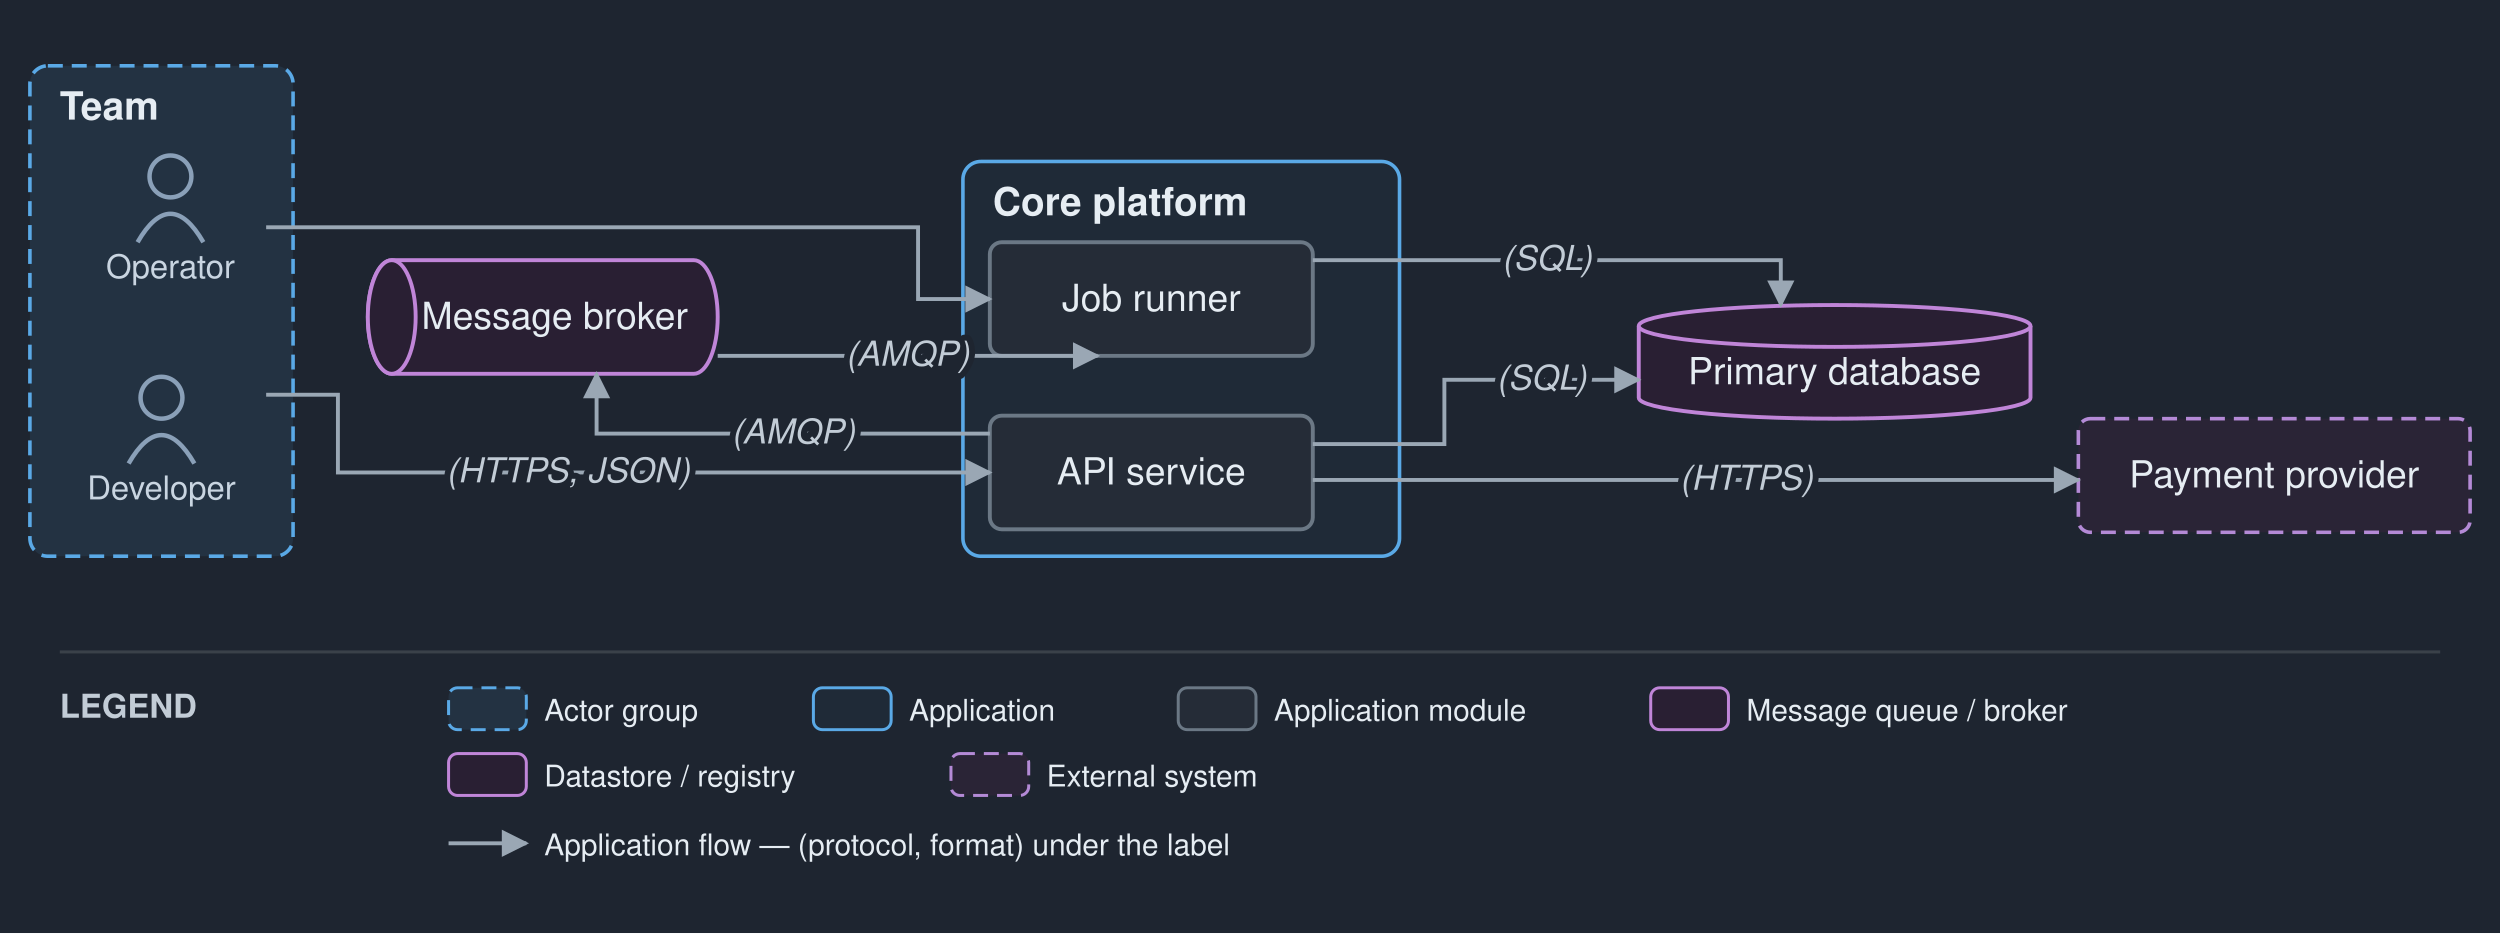
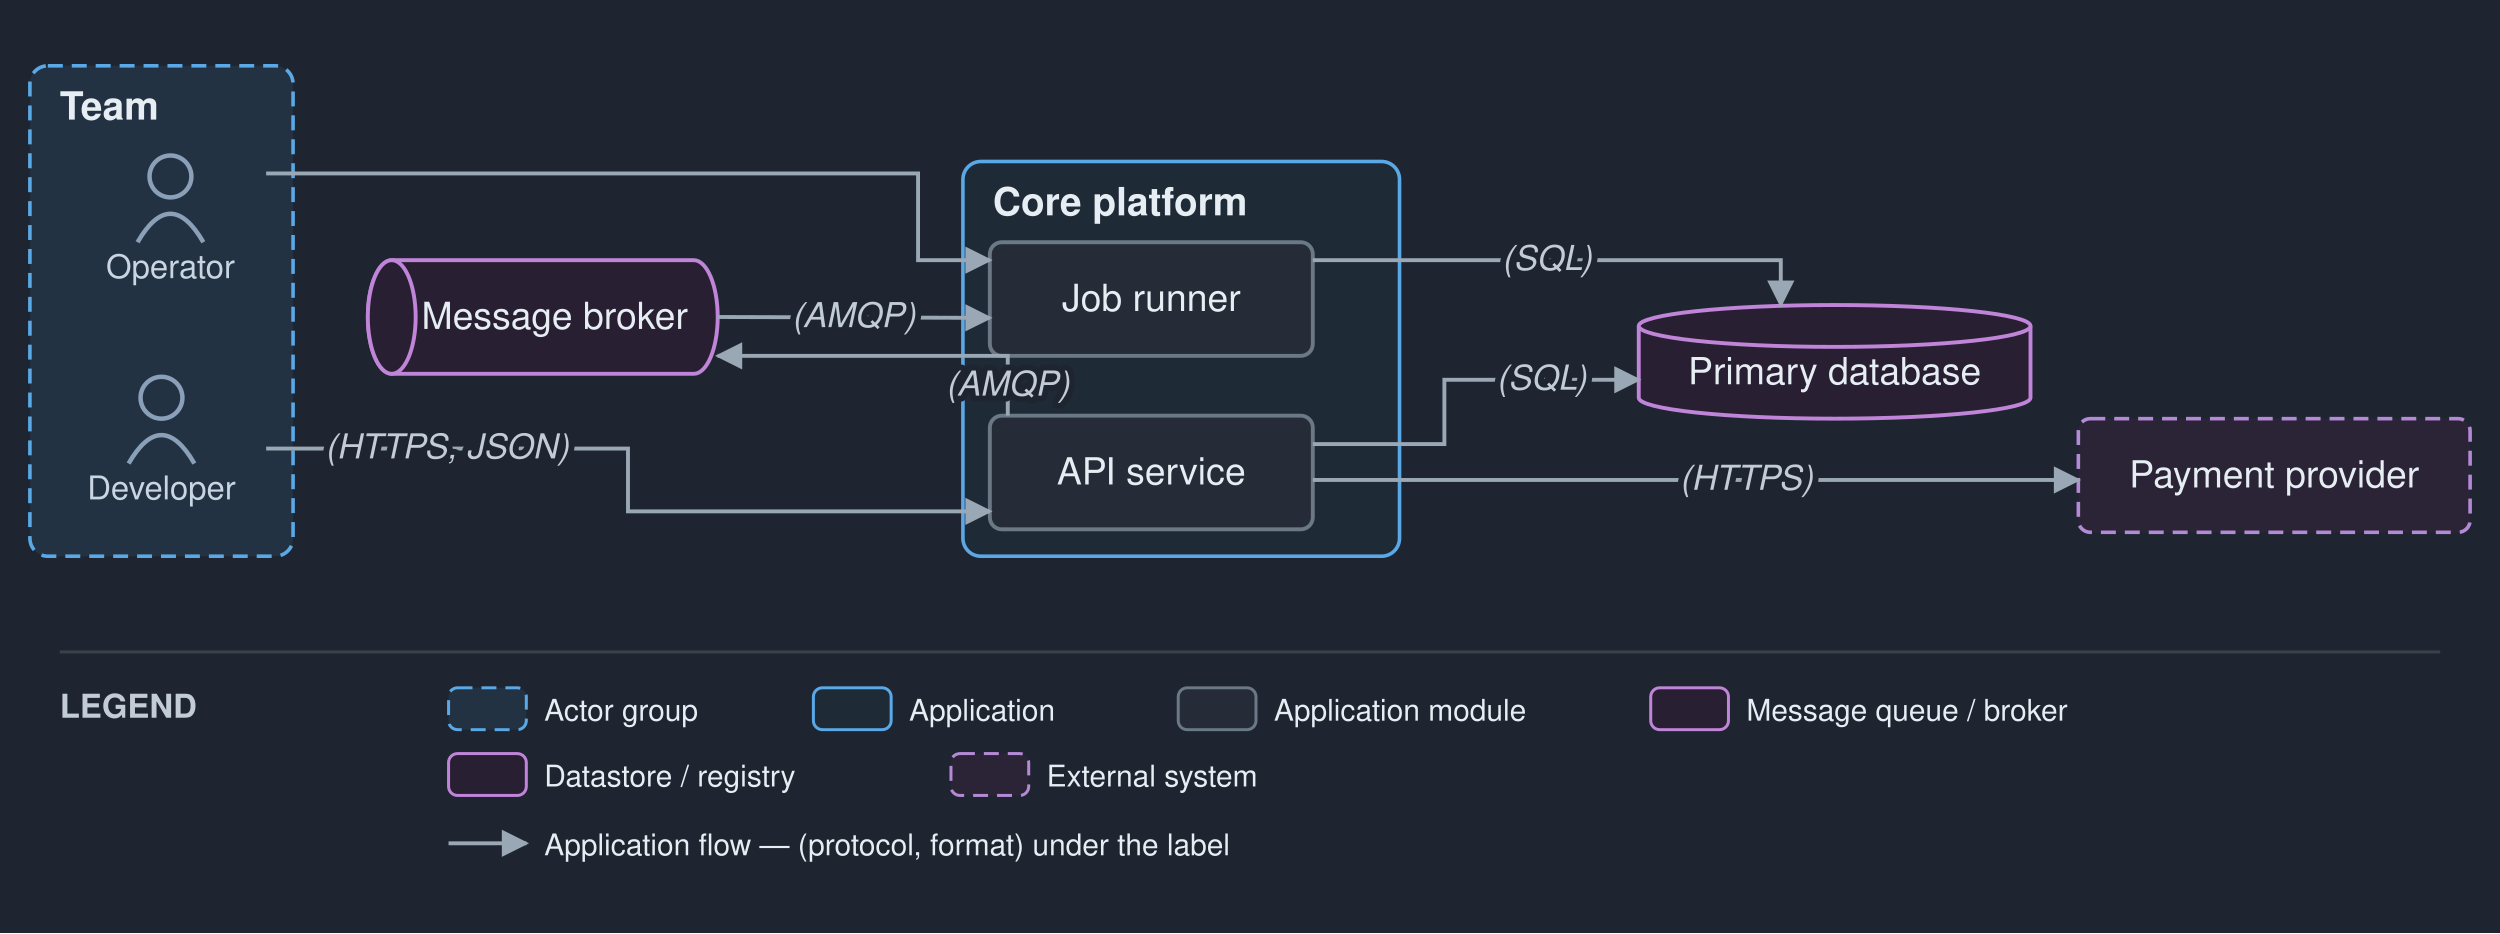
<svg xmlns="http://www.w3.org/2000/svg" viewBox="0 0 836 312" font-family="Helvetica,Arial,sans-serif">
  <defs>
    <marker id="arr" viewBox="0 0 10 10" refX="9" refY="5" markerWidth="7" markerHeight="7" orient="auto-start-reverse">
      <path d="M0,0 L10,5 L0,10 z" fill="#9aa7b4" />
    </marker>
  </defs>
  <rect width="836" height="312" fill="#1e2530" />
  <rect x="10" y="22" width="88" height="164" rx="6" fill="#233242" stroke="#5aa9e6" stroke-width="1.2" stroke-dasharray="5 3" />
  <text x="20" y="40" font-size="13" font-weight="bold" fill="#e6edf3">Team</text>
  <rect x="322" y="54" width="146" height="132" rx="6" fill="#1f2a37" stroke="#5aa9e6" stroke-width="1.2" />
  <text x="332" y="72" font-size="13" font-weight="bold" fill="#e6edf3">Core platform</text>
  <circle cx="54" cy="133" r="7" fill="none" stroke="#8aa0b8" stroke-width="1.5" />
  <path d="M 43 155 q 11 -19 22 0" fill="none" stroke="#8aa0b8" stroke-width="1.5" />
  <text x="54" y="167" font-size="11" text-anchor="middle" fill="#c9d5e1">Developer</text>
  <circle cx="57" cy="59" r="7" fill="none" stroke="#8aa0b8" stroke-width="1.5" />
  <path d="M 46 81 q 11 -19 22 0" fill="none" stroke="#8aa0b8" stroke-width="1.5" />
  <text x="57" y="93" font-size="11" text-anchor="middle" fill="#c9d5e1">Operator</text>
  <rect x="331" y="139" width="108" height="38" rx="4" fill="#252c37" stroke="#6b7885" stroke-width="1.3" />
  <text x="385" y="162" font-size="12.5" text-anchor="middle" fill="#e6edf3">API service</text>
  <rect x="331" y="81" width="108" height="38" rx="4" fill="#252c37" stroke="#6b7885" stroke-width="1.3" />
  <text x="385" y="104" font-size="12.5" text-anchor="middle" fill="#e6edf3">Job runner</text>
  <path d="M 131 87 h 101 a 8 19 0 0 1 0 38 h -101 a 8 19 0 0 1 0 -38" fill="#291f33" stroke="#c085d8" stroke-width="1.3" />
  <ellipse cx="131" cy="106" rx="8" ry="19" fill="#291f33" stroke="#c085d8" stroke-width="1.3" />
  <text x="185.5" y="110" font-size="12.5" text-anchor="middle" fill="#e6edf3">Message broker</text>
  <path d="M 548 109 v 24 a 65.5 7 0 0 0 131 0 v -24" fill="#291f33" stroke="#c085d8" stroke-width="1.3" />
  <ellipse cx="613.5" cy="109" rx="65.5" ry="7" fill="#291f33" stroke="#c085d8" stroke-width="1.3" />
  <text x="613.5" y="128.5" font-size="12.5" text-anchor="middle" fill="#e6edf3">Primary database</text>
  <rect x="695" y="140" width="131" height="38" rx="4" fill="#2a2436" stroke="#b48ad6" stroke-width="1.2" stroke-dasharray="5 3" />
  <text x="760.5" y="163" font-size="12.5" text-anchor="middle" fill="#e6edf3">Payment provider</text>
-   <path d="M 89 132 L 113 132 L 113 158 L 331 158" fill="none" stroke="#9aa7b4" stroke-width="1.3" marker-end="url(#arr)" />
+   <path d="M 89 150 L 210 150 L 210 171 L 331 171" fill="none" stroke="#9aa7b4" stroke-width="1.3" marker-end="url(#arr)" />
  <path d="M 439 148.5 L 483 148.5 L 483 127 L 548 127" fill="none" stroke="#9aa7b4" stroke-width="1.3" marker-end="url(#arr)" />
-   <path d="M 331 145 L 199.5 145 L 199.5 125" fill="none" stroke="#9aa7b4" stroke-width="1.3" marker-end="url(#arr)" />
-   <path d="M 240 119 L 367 119" fill="none" stroke="#9aa7b4" stroke-width="1.3" marker-end="url(#arr)" />
+   <path d="M 337 139 L 337 119 L 240 119" fill="none" stroke="#9aa7b4" stroke-width="1.3" marker-end="url(#arr)" />
+   <path d="M 240 106 L 331 106.3" fill="none" stroke="#9aa7b4" stroke-width="1.3" marker-end="url(#arr)" />
  <path d="M 439 160.5 L 473 160.5 L 695 160.5" fill="none" stroke="#9aa7b4" stroke-width="1.3" marker-end="url(#arr)" />
-   <path d="M 89 76 L 307 76 L 307 100 L 331 100" fill="none" stroke="#9aa7b4" stroke-width="1.3" marker-end="url(#arr)" />
+   <path d="M 89 58 L 307 58 L 307 87 L 331 87" fill="none" stroke="#9aa7b4" stroke-width="1.3" marker-end="url(#arr)" />
  <path d="M 439 87 L 595.5 87 L 595.5 102" fill="none" stroke="#9aa7b4" stroke-width="1.3" marker-end="url(#arr)" />
-   <text x="190" y="161.3" font-size="11.5" text-anchor="middle" fill="#c2ccd6" font-style="italic" stroke="#1e2530" stroke-width="4" paint-order="stroke" stroke-linejoin="round">(HTTPS, JSON)</text>
+   <text x="149.5" y="153.3" font-size="11.5" text-anchor="middle" fill="#c2ccd6" font-style="italic" stroke="#1e2530" stroke-width="4" paint-order="stroke" stroke-linejoin="round">(HTTPS, JSON)</text>
  <text x="515.5" y="130.3" font-size="11.5" text-anchor="middle" fill="#c2ccd6" font-style="italic" stroke="#1e2530" stroke-width="4" paint-order="stroke" stroke-linejoin="round">(SQL)</text>
-   <text x="265.3" y="148.3" font-size="11.5" text-anchor="middle" fill="#c2ccd6" font-style="italic" stroke="#1e2530" stroke-width="4" paint-order="stroke" stroke-linejoin="round">(AMQP)</text>
-   <text x="303.5" y="122.3" font-size="11.5" text-anchor="middle" fill="#c2ccd6" font-style="italic" stroke="#1e2530" stroke-width="4" paint-order="stroke" stroke-linejoin="round">(AMQP)</text>
+   <text x="337" y="132.3" font-size="11.5" text-anchor="middle" fill="#c2ccd6" font-style="italic" stroke="#1e2530" stroke-width="4" paint-order="stroke" stroke-linejoin="round">(AMQP)</text>
+   <text x="285.5" y="109.4" font-size="11.5" text-anchor="middle" fill="#c2ccd6" font-style="italic" stroke="#1e2530" stroke-width="4" paint-order="stroke" stroke-linejoin="round">(AMQP)</text>
  <text x="584" y="163.8" font-size="11.5" text-anchor="middle" fill="#c2ccd6" font-style="italic" stroke="#1e2530" stroke-width="4" paint-order="stroke" stroke-linejoin="round">(HTTPS)</text>
  <text x="517.3" y="90.3" font-size="11.5" text-anchor="middle" fill="#c2ccd6" font-style="italic" stroke="#1e2530" stroke-width="4" paint-order="stroke" stroke-linejoin="round">(SQL)</text>
  <line x1="20" y1="218" x2="816" y2="218" stroke="#3a4149" stroke-width="1" />
  <text x="20" y="240" font-size="11" font-weight="bold" fill="#c2ccd6">LEGEND</text>
  <rect x="150" y="230" width="26" height="14" rx="3" fill="#233242" stroke="#5aa9e6" stroke-dasharray="5 3" />
  <text x="182" y="241" font-size="10" fill="#e6edf3">Actor group</text>
  <rect x="272" y="230" width="26" height="14" rx="3" fill="#1f2a37" stroke="#5aa9e6" />
  <text x="304" y="241" font-size="10" fill="#e6edf3">Application</text>
  <rect x="394" y="230" width="26" height="14" rx="3" fill="#252c37" stroke="#6b7885" />
  <text x="426" y="241" font-size="10" fill="#e6edf3">Application module</text>
  <rect x="552" y="230" width="26" height="14" rx="3" fill="#291f33" stroke="#c085d8" />
  <text x="584" y="241" font-size="10" fill="#e6edf3">Message queue / broker</text>
  <rect x="150" y="252" width="26" height="14" rx="3" fill="#291f33" stroke="#c085d8" />
  <text x="182" y="263" font-size="10" fill="#e6edf3">Datastore / registry</text>
  <rect x="318" y="252" width="26" height="14" rx="3" fill="#2a2436" stroke="#b48ad6" stroke-dasharray="5 3" />
  <text x="350" y="263" font-size="10" fill="#e6edf3">External system</text>
  <line x1="150" y1="282" x2="176" y2="282" stroke="#9aa7b4" stroke-width="1.3" marker-end="url(#arr)" />
  <text x="182" y="286" font-size="10" fill="#e6edf3">Application flow — (protocol, format) under the label</text>
</svg>
